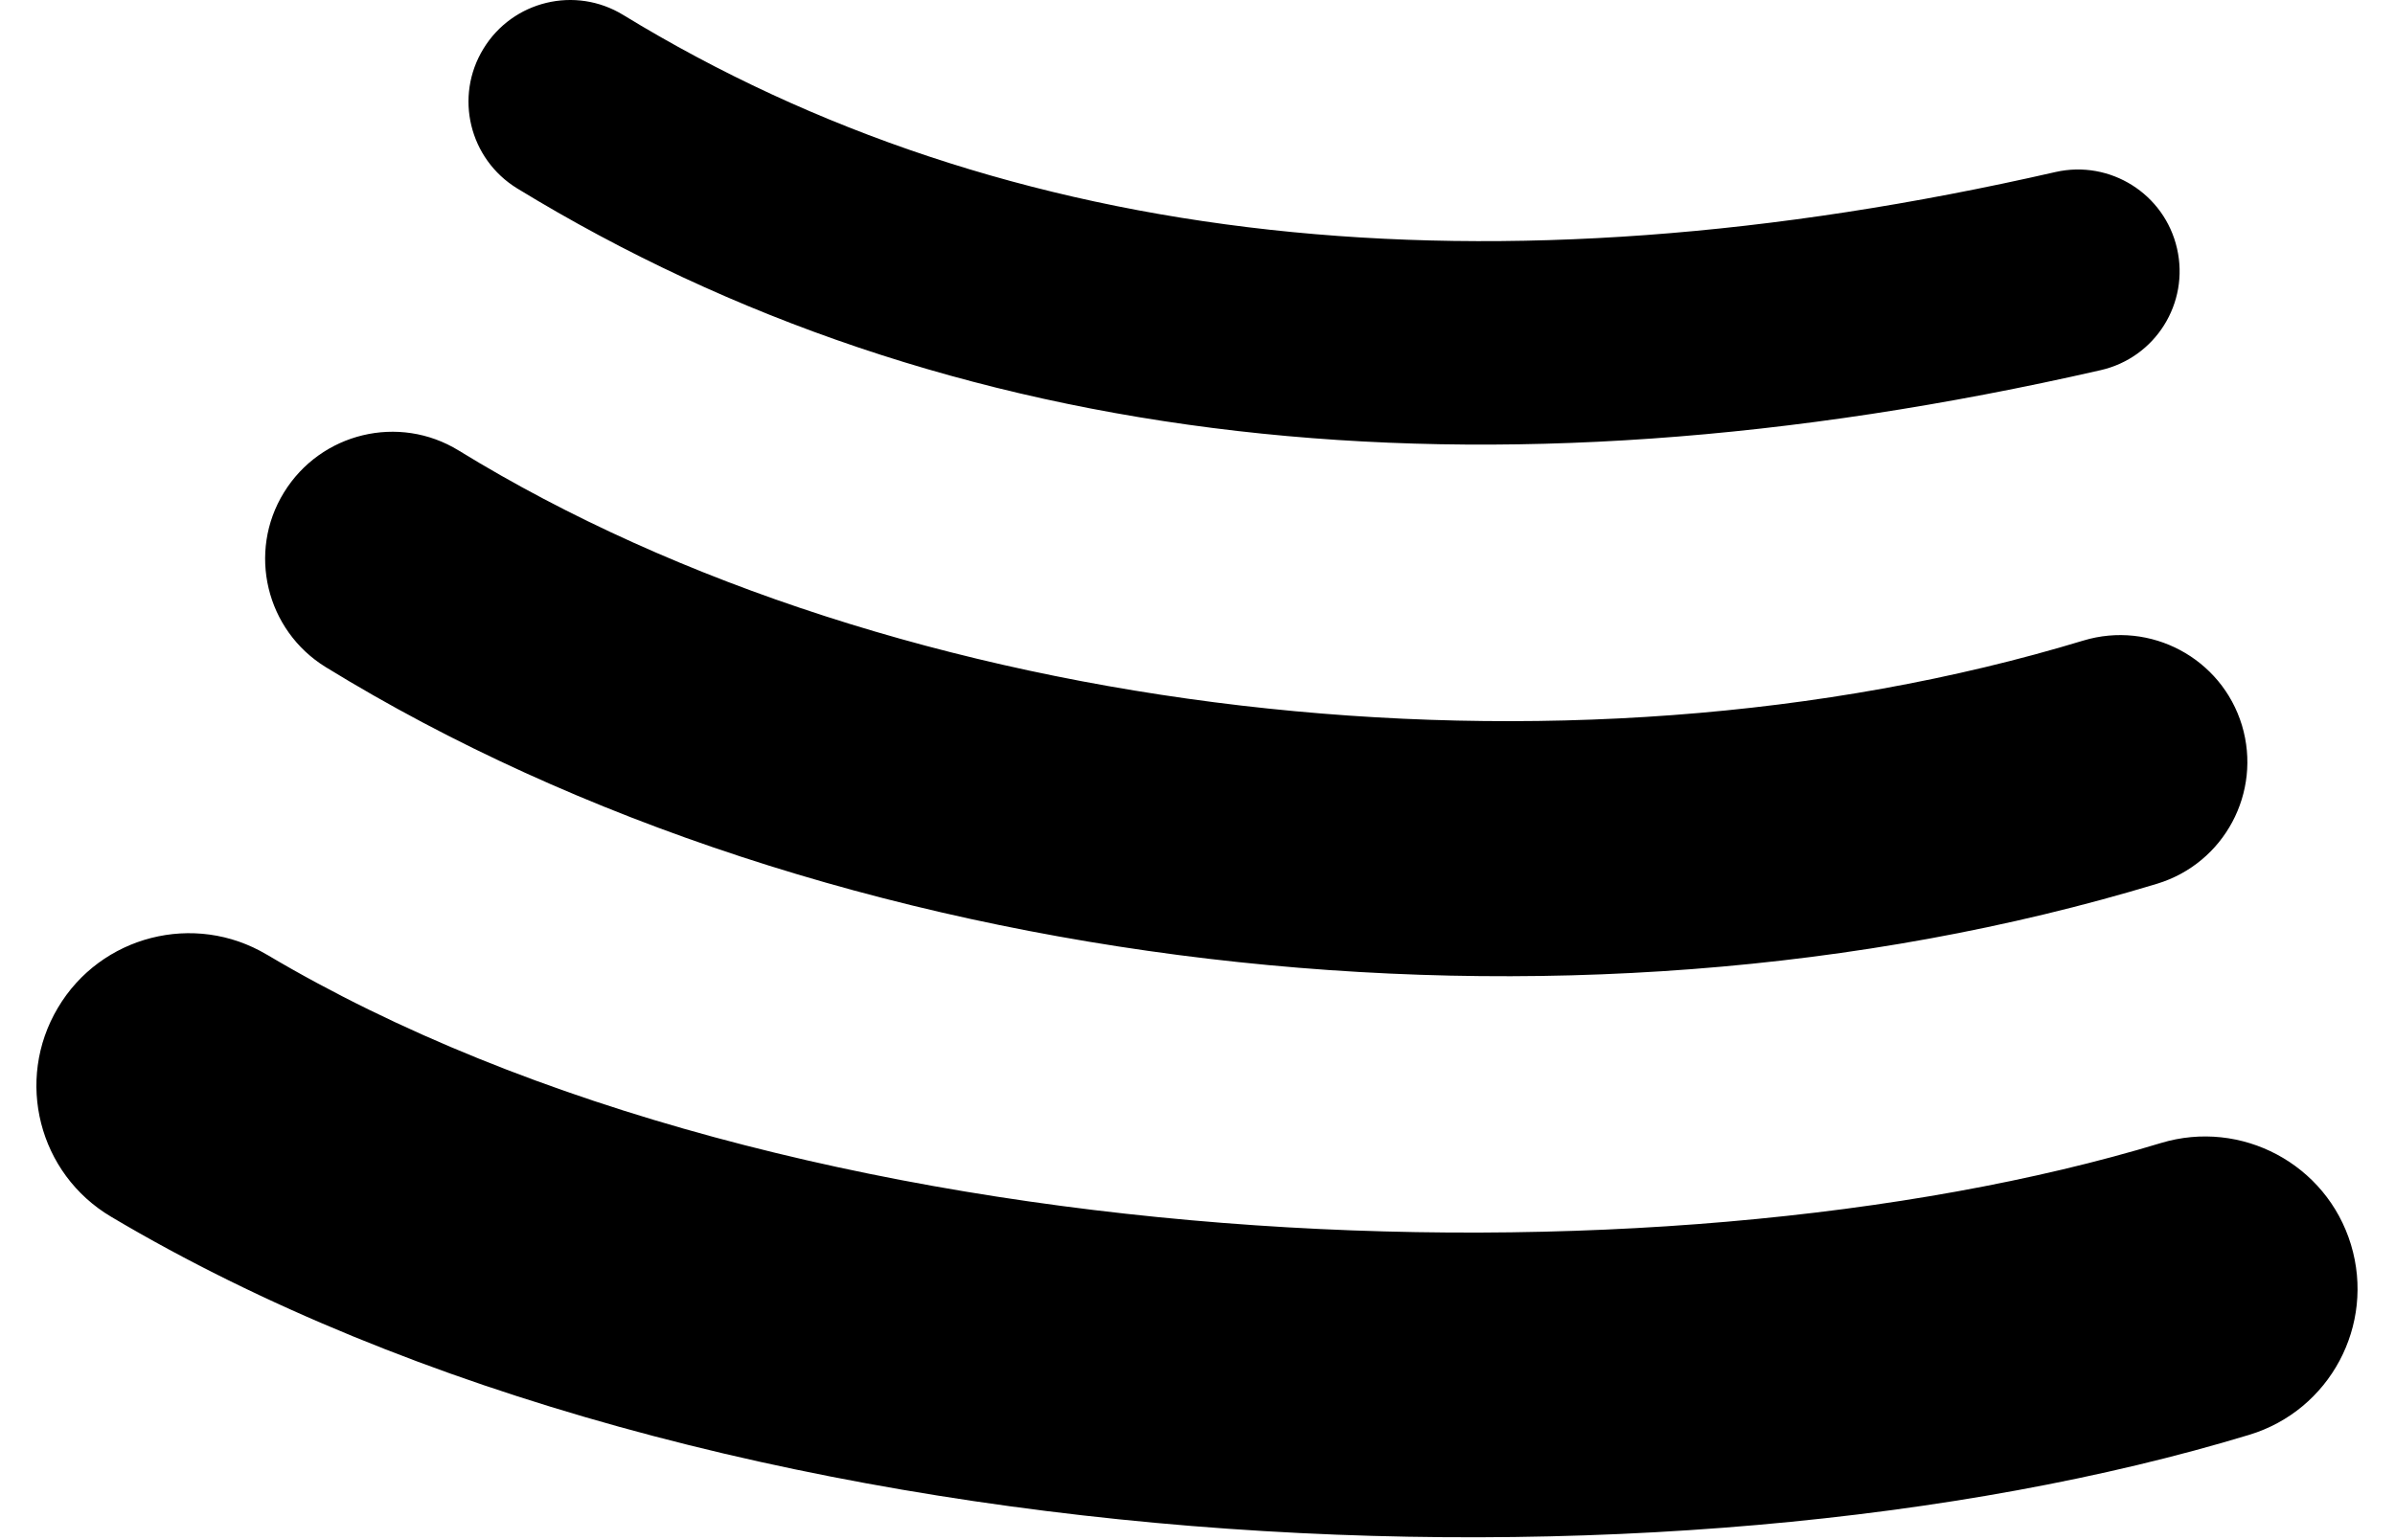
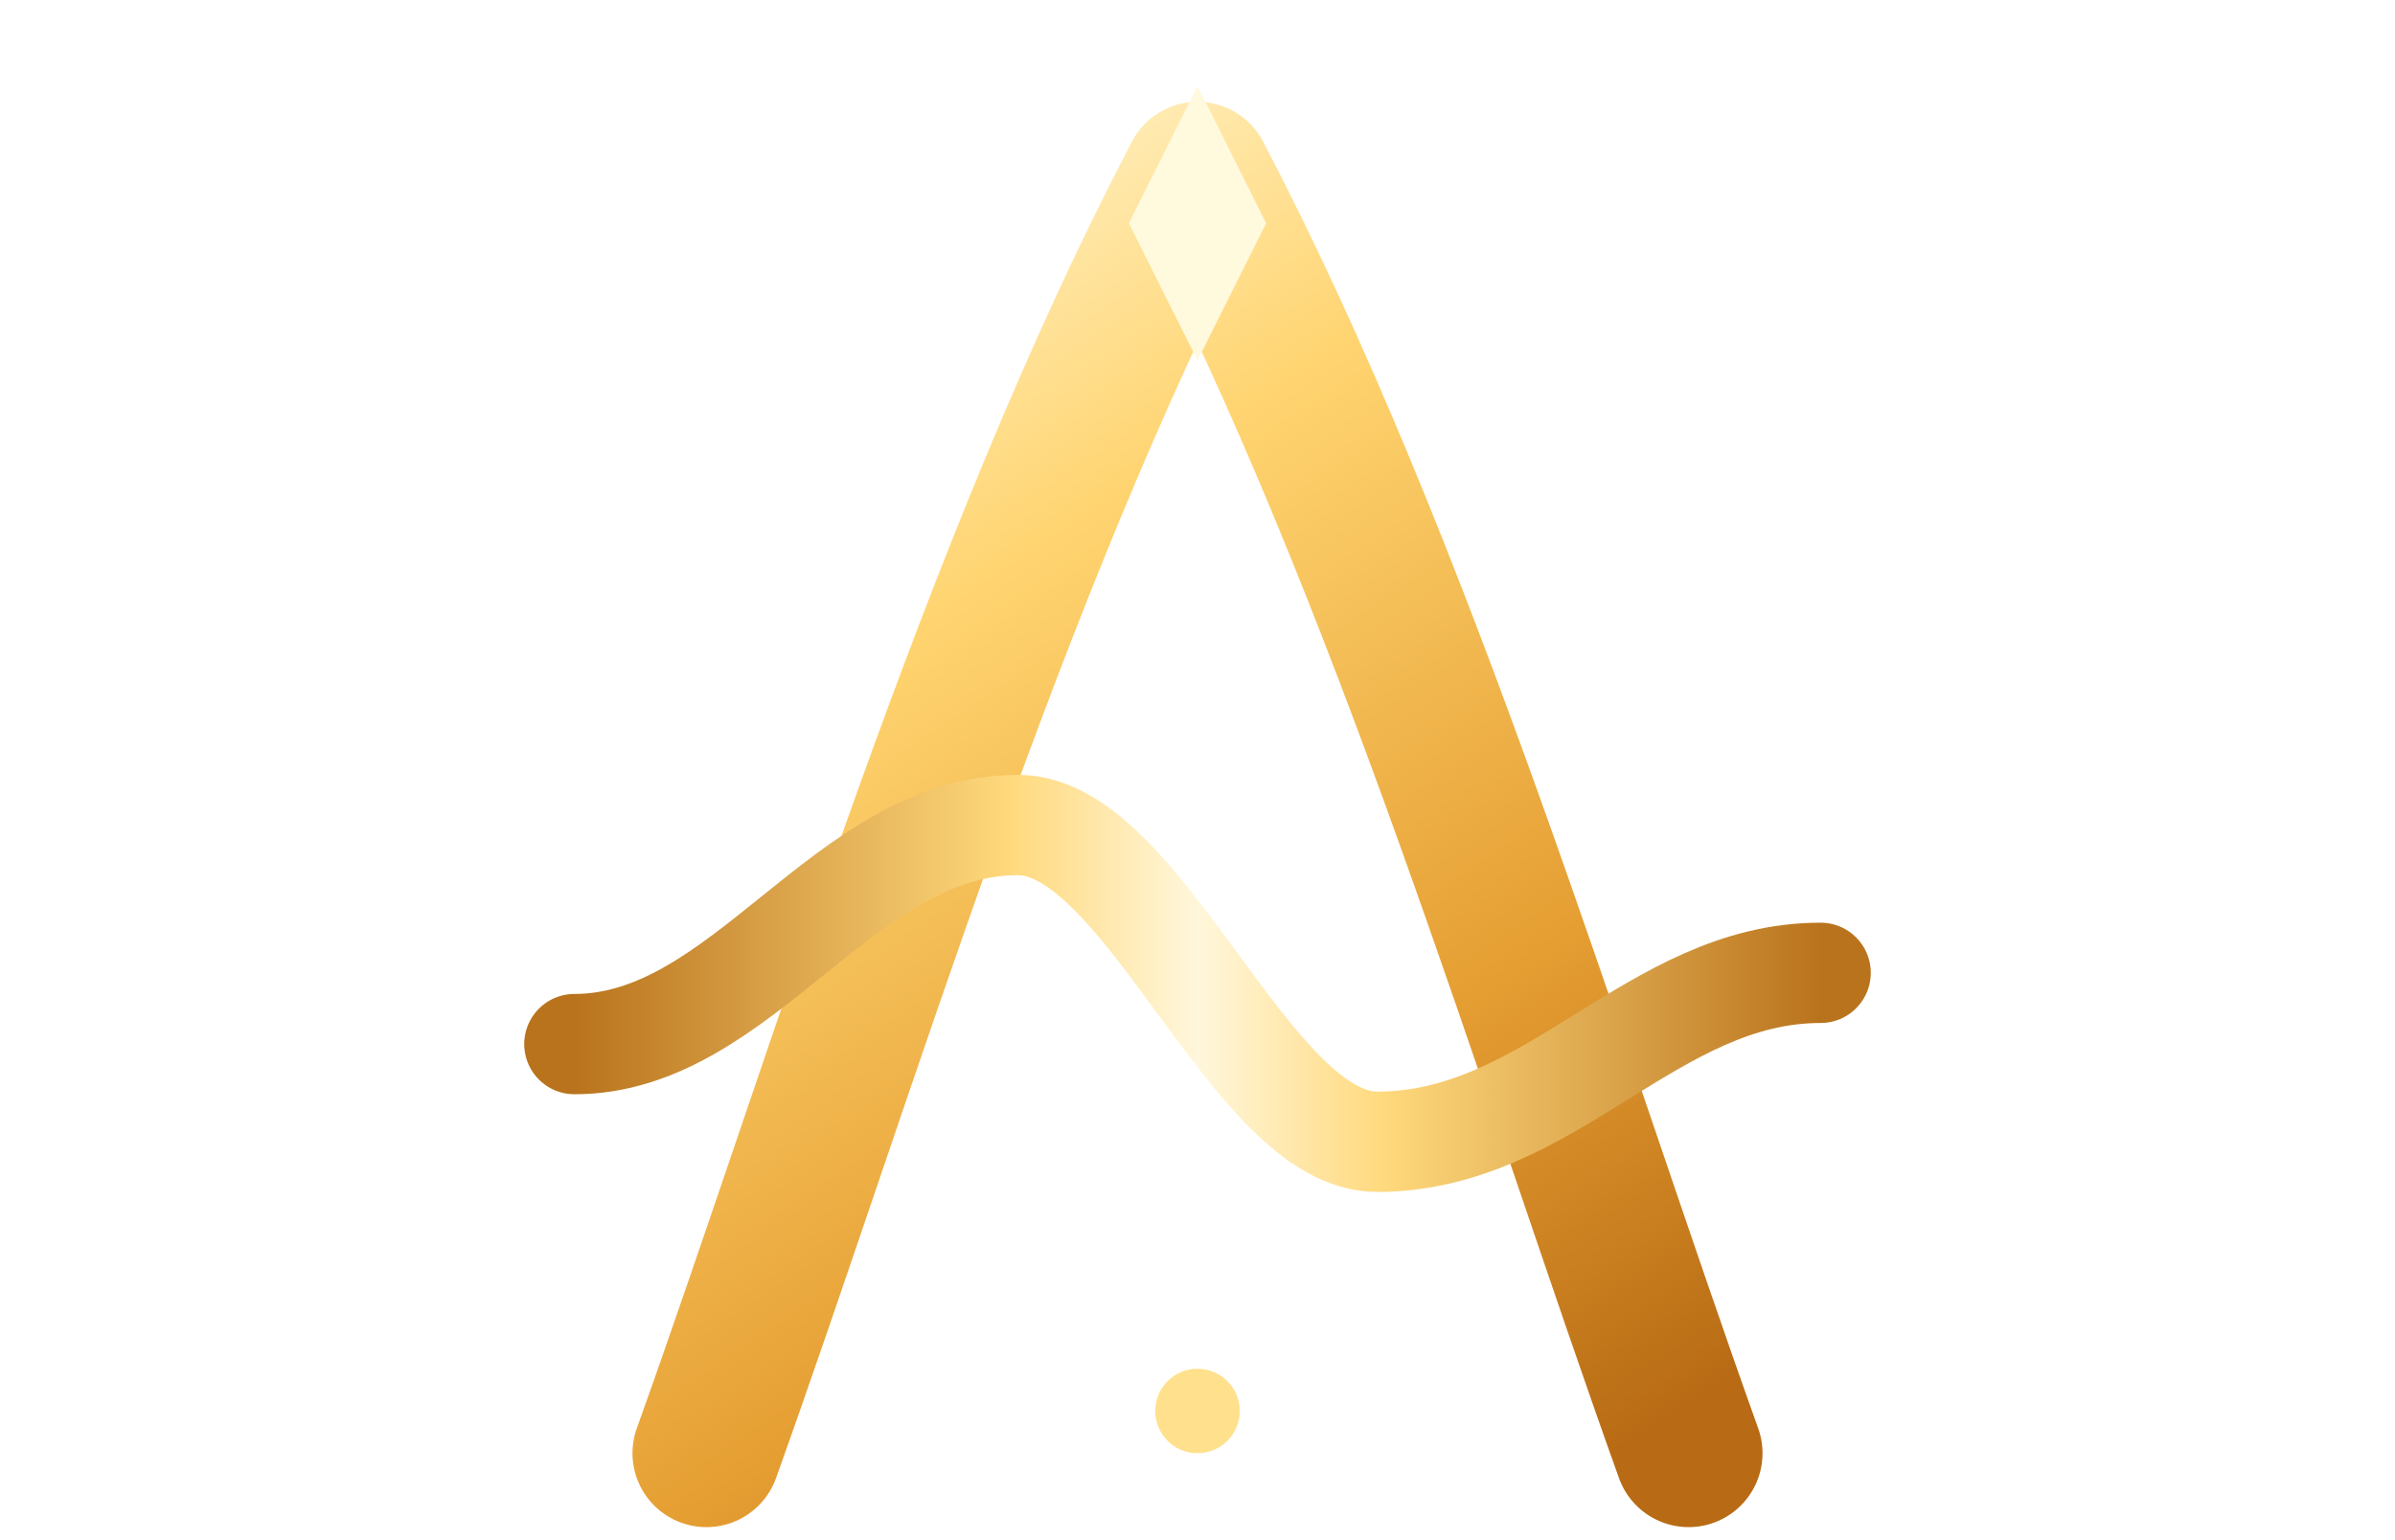
<svg xmlns="http://www.w3.org/2000/svg" width="28" height="18" viewBox="0 0 730 484" fill="none">
-   <path fill="currentColor" d="M6.737 316.937C20.201 294.159 49.699 286.649 72.403 300.174H72.428C237.603 398.282 510.121 407.302 667.823 359.439C693.147 351.759 719.927 366.055 727.602 391.378C735.276 416.715 720.992 443.477 695.649 451.176C514.618 506.132 213.674 495.514 23.506 382.622C0.679 369.103 -6.788 339.685 6.737 316.937ZM77.814 154.865C89.38 136.046 113.982 130.11 132.77 141.676C270.528 226.369 480.519 250.891 643.46 201.43C664.592 195.047 686.911 206.957 693.324 228.052C699.689 249.184 687.774 271.46 666.679 277.886C480.555 334.36 249.169 307.004 90.971 209.79C72.183 198.224 66.247 173.628 77.814 154.865ZM140.542 15.301C149.722 0.246 169.428 -4.528 184.482 4.713C304.811 78.213 456.29 94.859 634.684 54.101C651.874 50.184 669.01 60.955 672.927 78.152C676.862 95.349 666.134 112.484 648.9 116.401C453.677 161.021 286.219 141.799 151.129 59.242C136.074 50.001 131.301 30.356 140.542 15.301Z" />
+   <defs>
+     <linearGradient id="aurexArch" x1="350" y1="246" x2="670" y2="730" gradientUnits="userSpaceOnUse">
+       <stop offset="0" stop-color="#FFF6D3" />
+       <stop offset="0.3" stop-color="#FFD470" />
+       <stop offset="0.7" stop-color="#E59E32" />
+       <stop offset="1" stop-color="#B86B14" />
+     </linearGradient>
+     <linearGradient id="aurexWave" x1="276" y1="550" x2="748" y2="550" gradientUnits="userSpaceOnUse">
+       <stop offset="0" stop-color="#B9731C" />
+       <stop offset="0.35" stop-color="#FFD97D" />
+       <stop offset="0.5" stop-color="#FFF7DC" />
+       <stop offset="0.65" stop-color="#FFD97D" />
+       <stop offset="1" stop-color="#B9731C" />
+     </linearGradient>
+   </defs>
+   <g transform="translate(-59.96 -148.93) scale(0.83)">
+     <path d="M 326,730 C 378,585 434,395 512,246 C 590,395 646,585 698,730" stroke="url(#aurexArch)" stroke-width="56" stroke-linecap="round" stroke-linejoin="round" />
+     <path d="M 276,575 C 340,575 378,492 444,492 C 492,492 532,612 580,612 C 646,612 684,548 748,548" stroke="url(#aurexWave)" stroke-width="38" stroke-linecap="round" />
+     <path d="M 512,212 L 538,264 L 512,316 L 486,264 Z" fill="#FFF9DE" />
+     <circle cx="512" cy="714" r="16" fill="#FFE08C" />
+   </g>
</svg>
